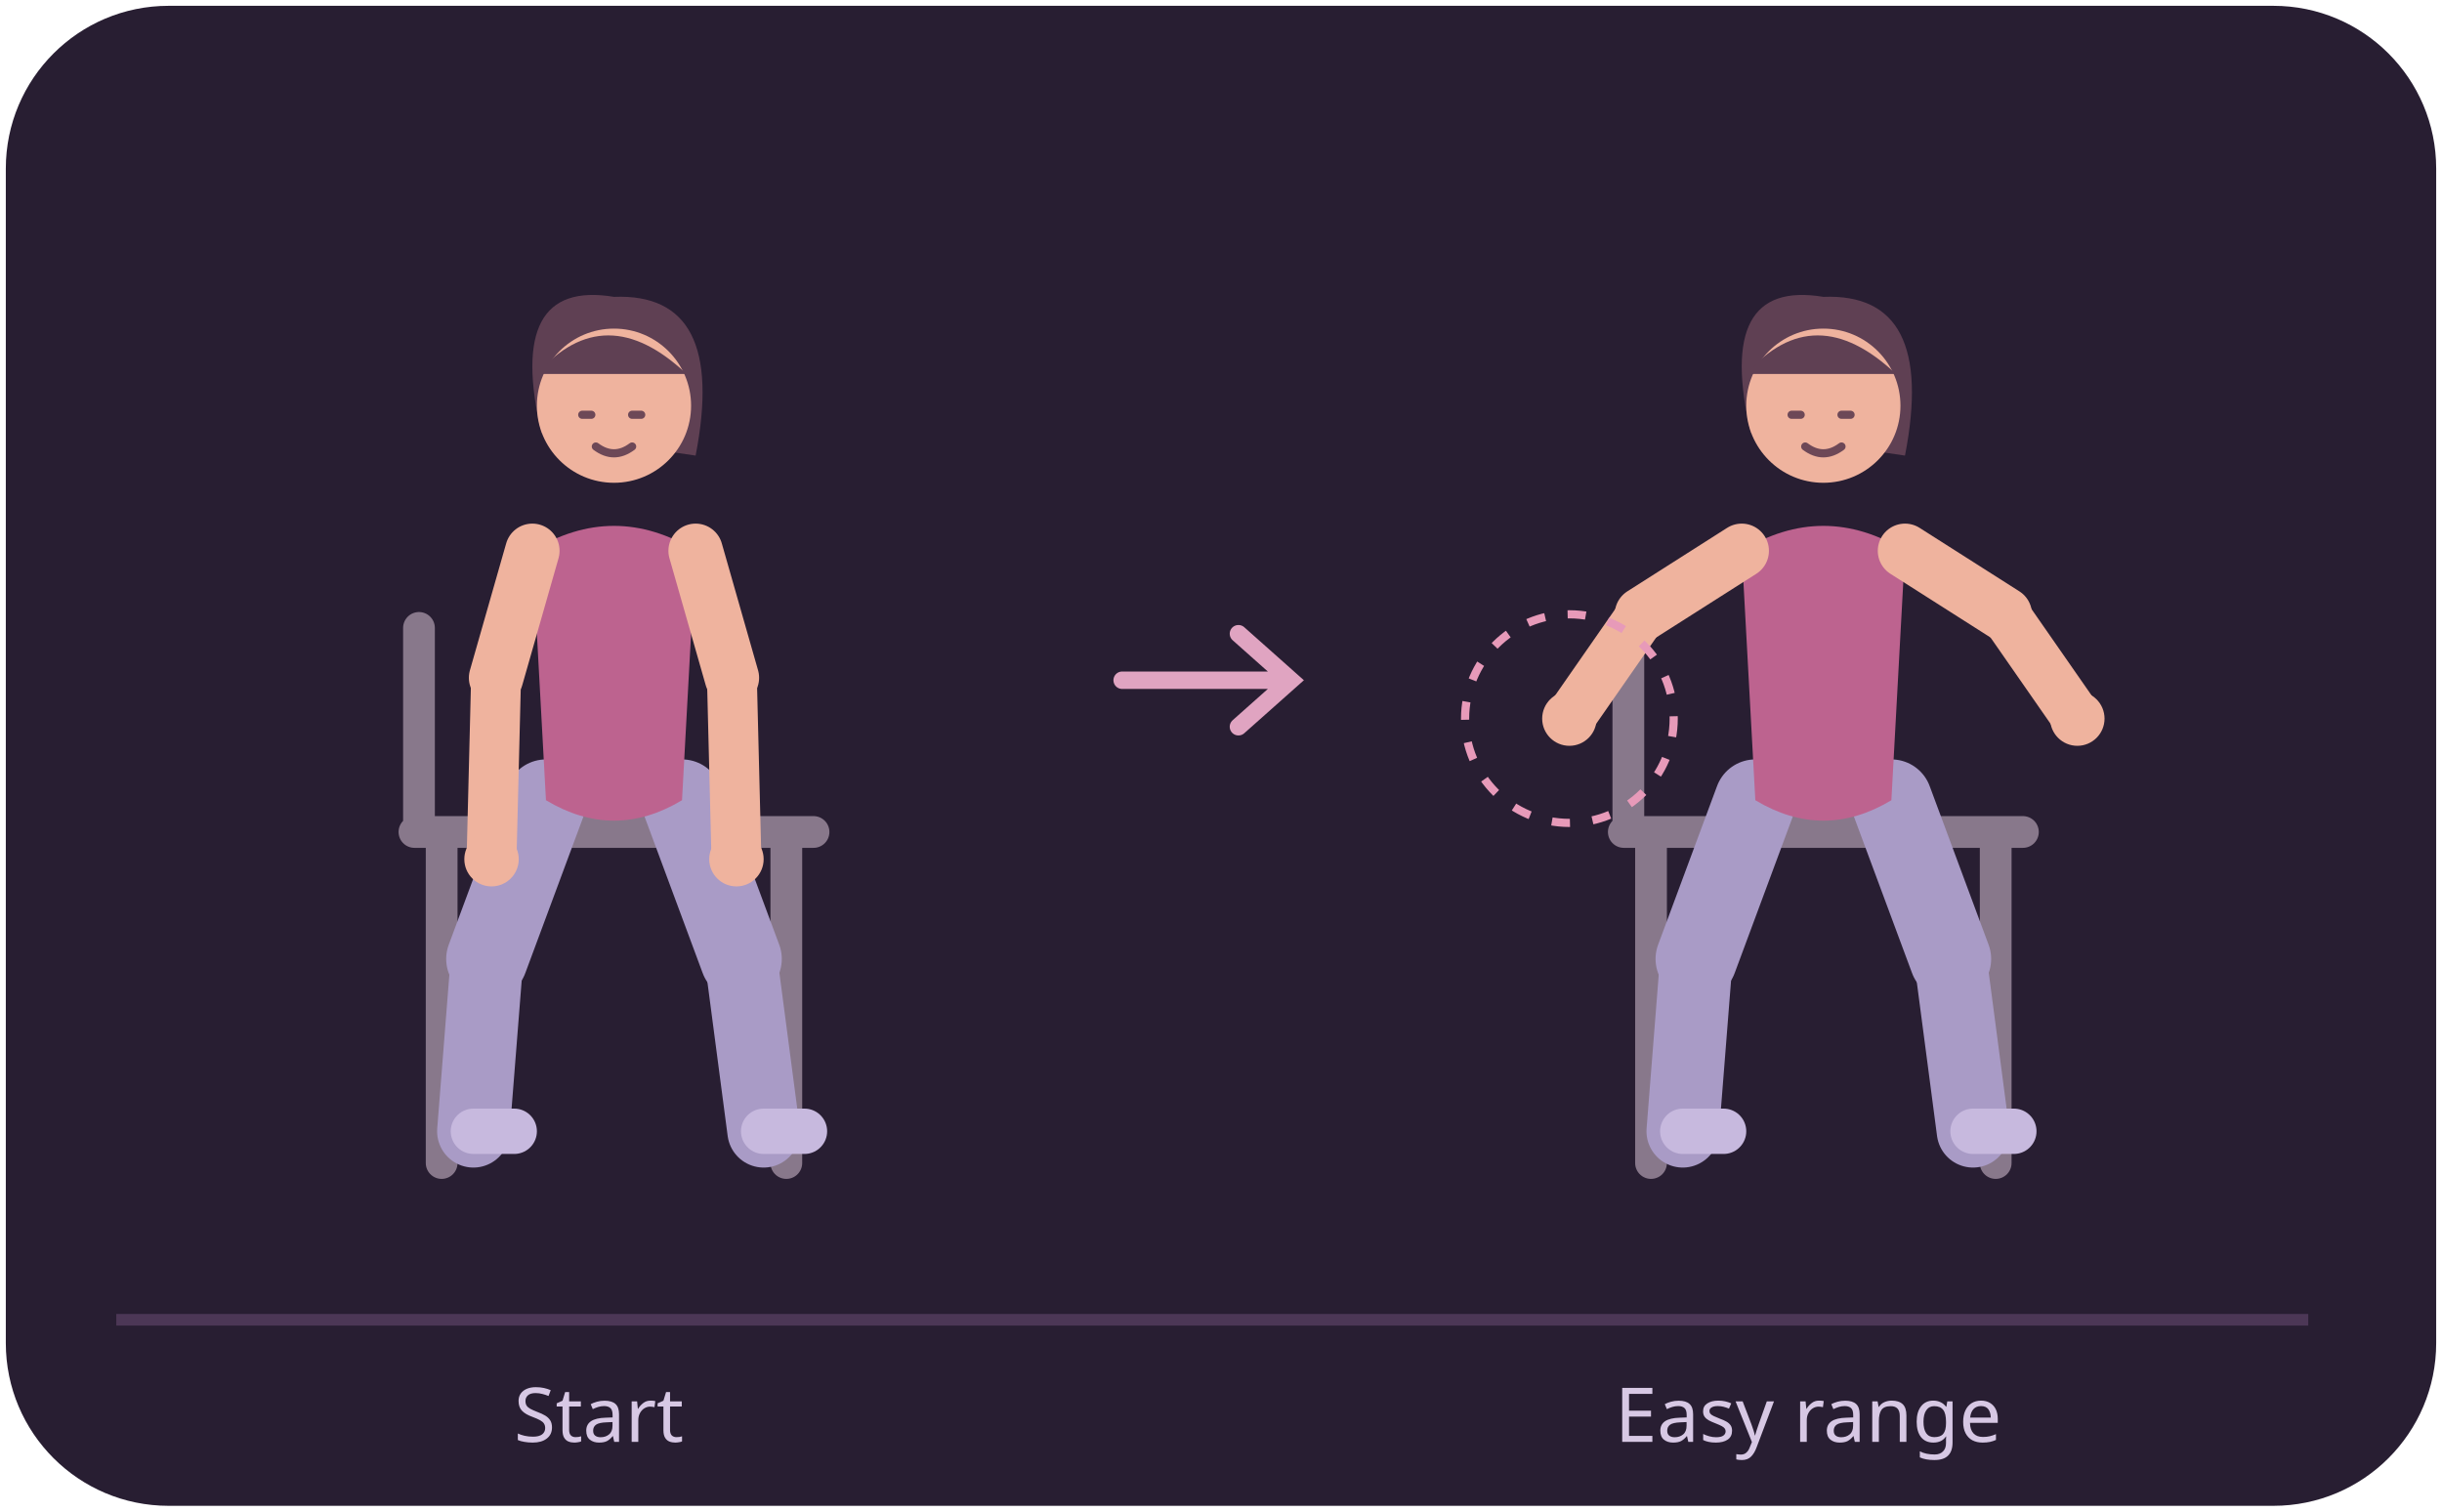
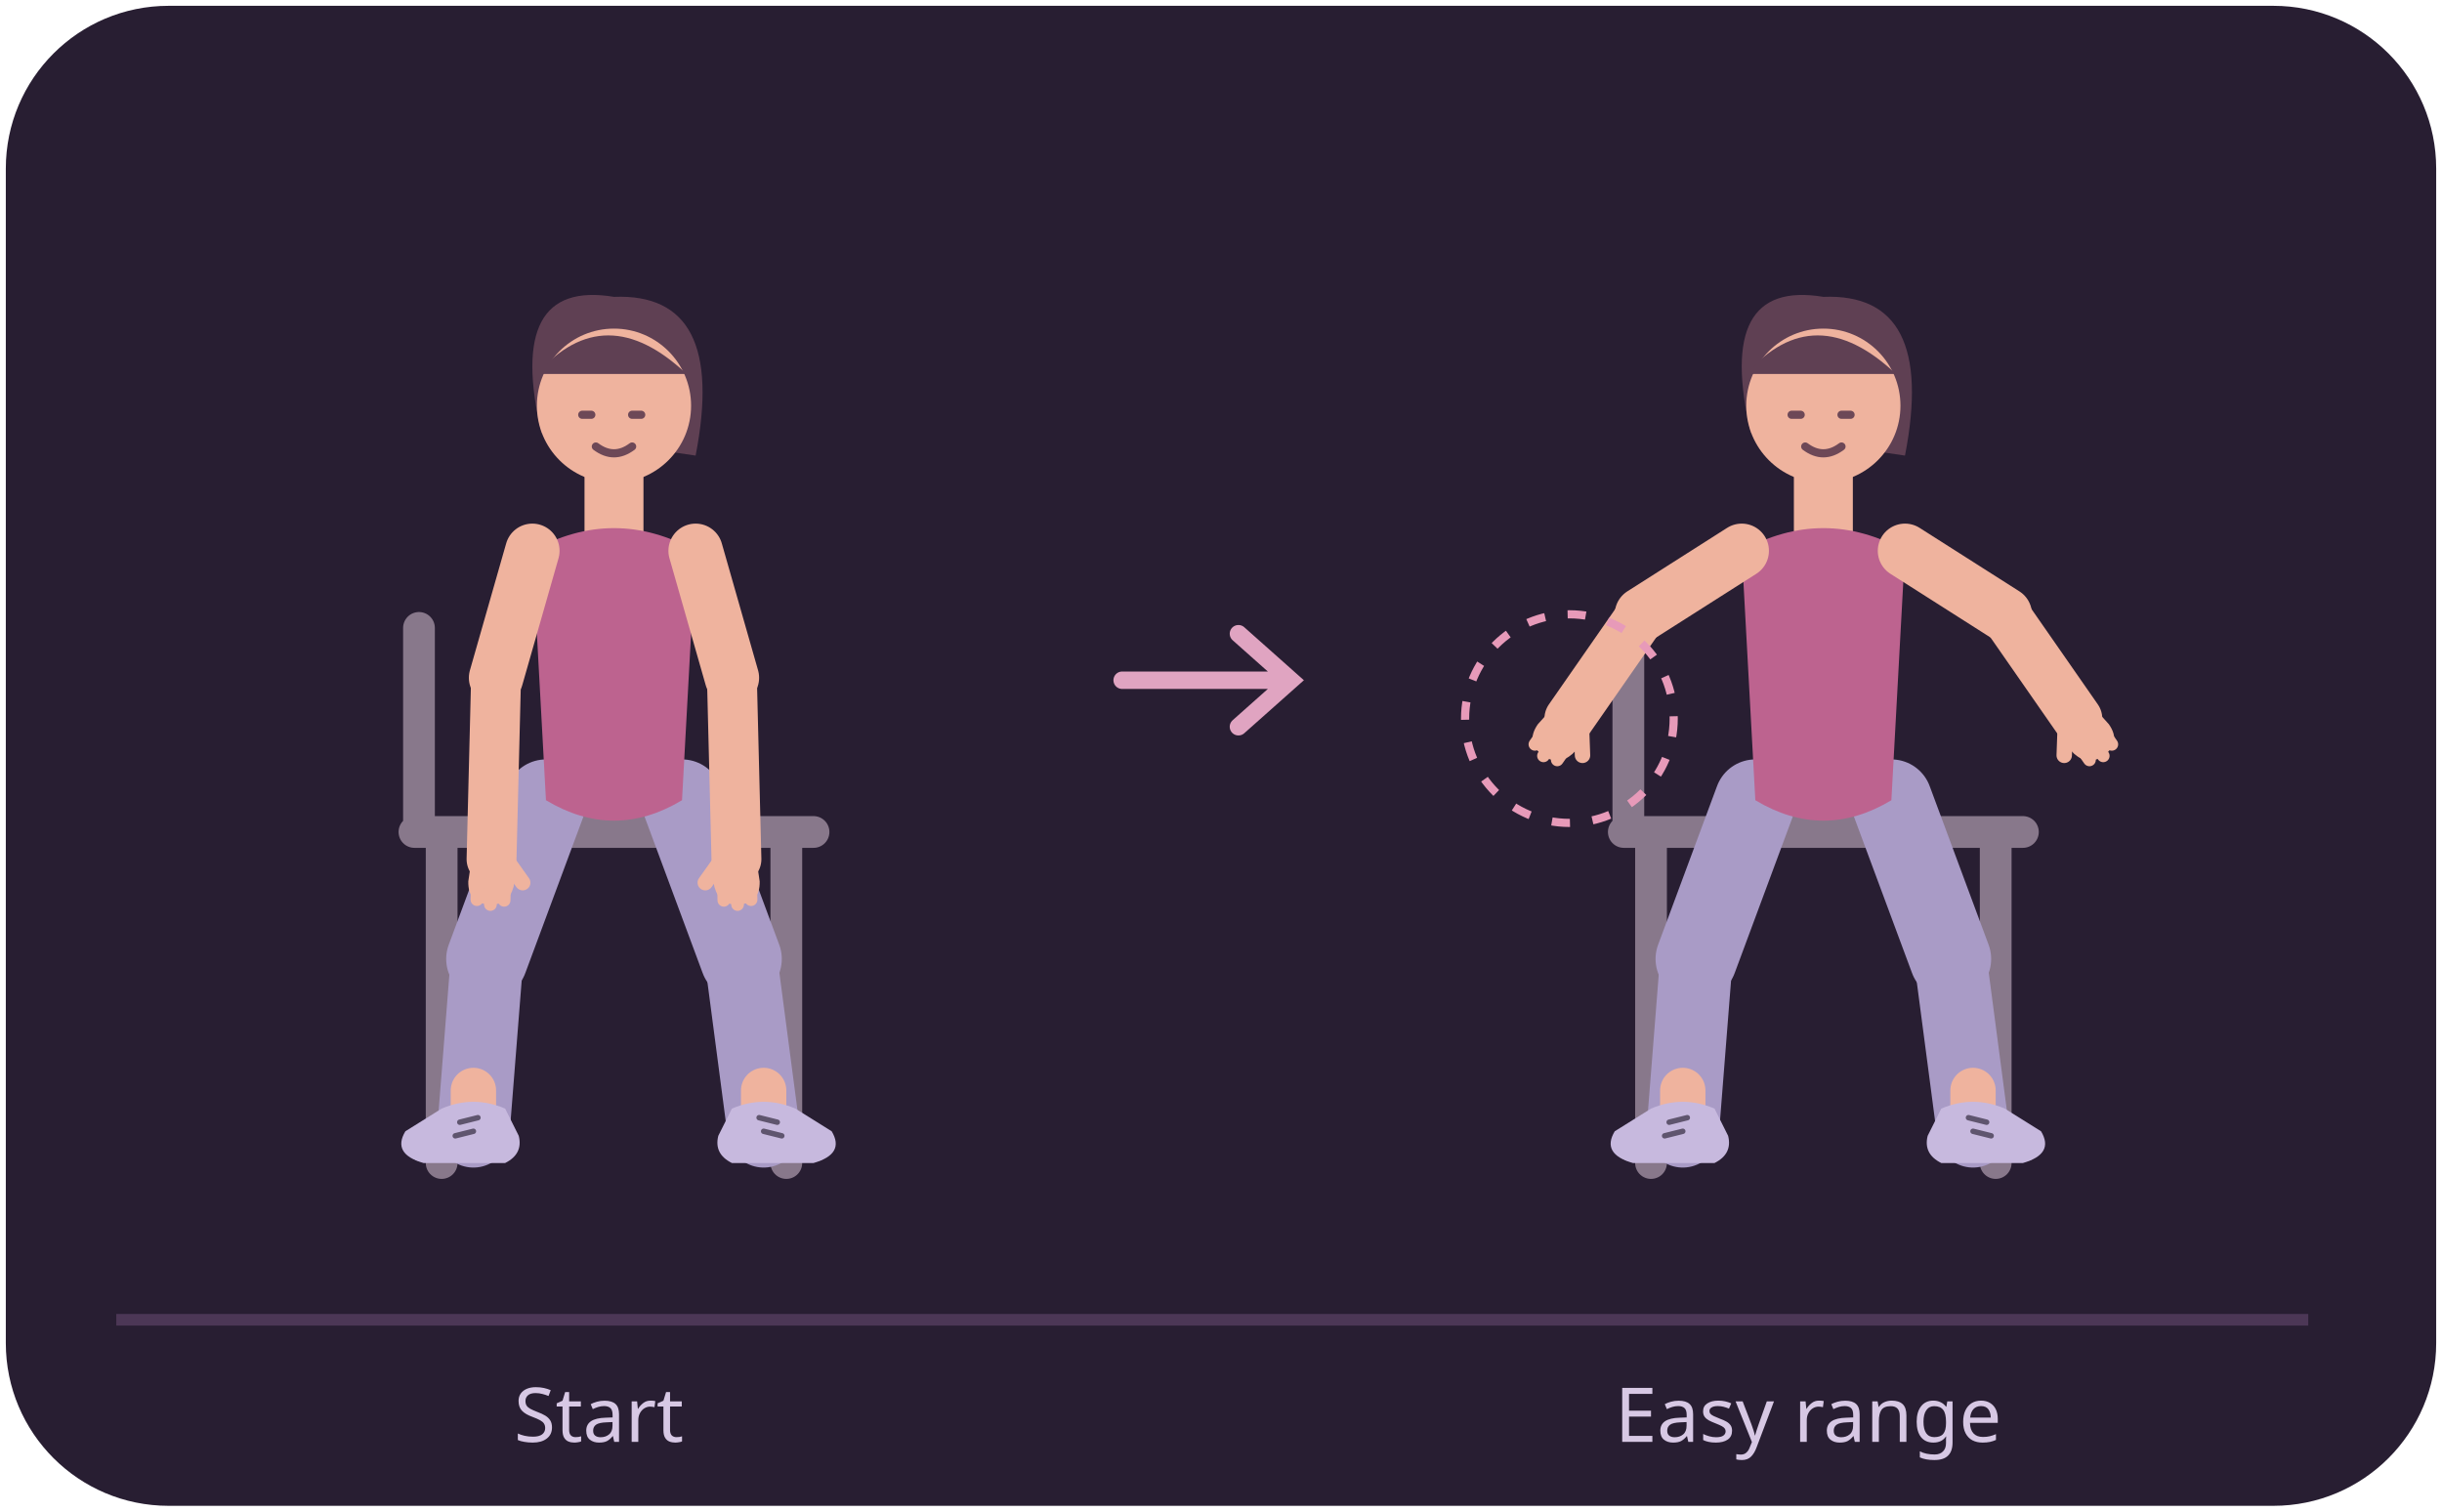
<svg xmlns="http://www.w3.org/2000/svg" viewBox="0 0 420 260">
  <rect x="1" y="1" width="418" height="258" rx="28" fill="#281e32" />
  <path d="M20 227H397" stroke="#4c3756" stroke-width="2" />
  <g transform="translate(12 30) scale(.78)">
    <path d="M76 145H164M82 145V218M158 145V218M77 145V100" fill="none" stroke="#88788b" stroke-width="7" stroke-linecap="round" />
-     <path d="M105,138L92,173" fill="none" stroke="#a99bc6" stroke-width="18" stroke-linecap="round" />
-     <path d="M92,173L89,211" fill="none" stroke="#a99bc6" stroke-width="16" stroke-linecap="round" />
-     <path d="M89,211L98,211" fill="none" stroke="#c7b9de" stroke-width="10" stroke-linecap="round" />
-     <path d="M135,138L148,173" fill="none" stroke="#a99bc6" stroke-width="18" stroke-linecap="round" />
-     <path d="M148,173L153,211" fill="none" stroke="#a99bc6" stroke-width="16" stroke-linecap="round" />
-     <path d="M153,211L162,211" fill="none" stroke="#c7b9de" stroke-width="10" stroke-linecap="round" />
-     <path d="M102,83Q120 72 138,83L135,138Q120 147 105,138Z" fill="#bd638f" />
-     <path d="M102,83L94,111" fill="none" stroke="#efb39e" stroke-width="12" stroke-linecap="round" />
-     <path d="M94,111L93,151" fill="none" stroke="#efb39e" stroke-width="11" stroke-linecap="round" />
-     <circle cx="93" cy="151" r="6" fill="#efb39e" />
-     <path d="M138,83L146,111" fill="none" stroke="#efb39e" stroke-width="12" stroke-linecap="round" />
-     <path d="M146,111L147,151" fill="none" stroke="#efb39e" stroke-width="11" stroke-linecap="round" />
-     <circle cx="147" cy="151" r="6" fill="#efb39e" />
-     <path d="M104 57Q96 23 120 27Q145 26 138 62" fill="#5f4053" />
-     <circle cx="120" cy="51" r="17" fill="#efb39e" />
-     <path d="M103 44Q118 27 136 44" fill="#5f4053" />
-     <path d="M113 53h2m9 0h2m-10 7q4 3 8 0" fill="none" stroke="#6d4857" stroke-width="1.8" stroke-linecap="round" />
+     <g data-part="leg-L">
+       <path d="M105,138L92,173" fill="none" stroke="#a99bc6" stroke-width="18" stroke-linecap="round" />
+       <path d="M92,173L89,211" fill="none" stroke="#a99bc6" stroke-width="16" stroke-linecap="round" />
+     </g>
+     <g data-part="leg-R">
+       <path d="M135,138L148,173" fill="none" stroke="#a99bc6" stroke-width="18" stroke-linecap="round" />
+       <path d="M148,173L153,211" fill="none" stroke="#a99bc6" stroke-width="16" stroke-linecap="round" />
+     </g>
+     <g data-part="shoe-L" transform="translate(89 211) rotate(0) scale(-1 1)">
+       <path d="M0,-9L0,0" fill="none" stroke="#efb39e" stroke-width="10" stroke-linecap="round" />
+       <path d="M-7-5Q0-8 7-5L15 0Q18 5 11 7H-7Q-11 5-10 1Z" fill="#c7b9de" />
+       <path d="M-7 5H12" stroke="#c7b9de" stroke-width="3" stroke-linecap="round" />
+       <path d="m-1-3 4 1m-3 2 4 1" stroke="#281e32" stroke-width="1.2" stroke-linecap="round" opacity=".65" />
+     </g>
+     <g data-part="shoe-R" transform="translate(153 211) rotate(0) scale(1 1)">
+       <path d="M0,-9L0,0" fill="none" stroke="#efb39e" stroke-width="10" stroke-linecap="round" />
+       <path d="M-7-5Q0-8 7-5L15 0Q18 5 11 7H-7Q-11 5-10 1Z" fill="#c7b9de" />
+       <path d="M-7 5H12" stroke="#c7b9de" stroke-width="3" stroke-linecap="round" />
+       <path d="m-1-3 4 1m-3 2 4 1" stroke="#281e32" stroke-width="1.2" stroke-linecap="round" opacity=".65" />
+     </g>
+     <path data-part="neck" d="M120,85L120,64" stroke="#efb39e" stroke-width="13" stroke-linecap="round" />
+     <path data-part="shirt" d="M102,83Q120 73 138,83L135,138Q120 147 105,138Z" fill="#bd638f" />
+     <g data-part="arm-L">
+       <path d="M102,83L94,111" fill="none" stroke="#efb39e" stroke-width="12" stroke-linecap="round" />
+       <path d="M94,111L93,151" fill="none" stroke="#efb39e" stroke-width="11" stroke-linecap="round" />
+     </g>
+     <g data-part="arm-R">
+       <path d="M138,83L146,111" fill="none" stroke="#efb39e" stroke-width="12" stroke-linecap="round" />
+       <path d="M146,111L147,151" fill="none" stroke="#efb39e" stroke-width="11" stroke-linecap="round" />
+     </g>
+     <g data-part="hand-L" transform="translate(93,151) rotate(1.432096) scale(-1 1)">
+       <path d="M-4-3Q-6 1-5 6Q-4 10 0 10Q5 10 5 5L4-3Z" fill="#efb39e" />
+       <path d="M-4,1L-7,5" fill="none" stroke="#efb39e" stroke-width="3.4" stroke-linecap="round" />
+       <path d="M-3,5L-3,9" fill="none" stroke="#efb39e" stroke-width="2.8" stroke-linecap="round" />
+       <path d="M0,5L0,10" fill="none" stroke="#efb39e" stroke-width="2.8" stroke-linecap="round" />
+       <path d="M3,5L3,9" fill="none" stroke="#efb39e" stroke-width="2.8" stroke-linecap="round" />
+     </g>
+     <g data-part="hand-R" transform="translate(147,151) rotate(-1.432096) scale(1 1)">
+       <path d="M-4-3Q-6 1-5 6Q-4 10 0 10Q5 10 5 5L4-3Z" fill="#efb39e" />
+       <path d="M-4,1L-7,5" fill="none" stroke="#efb39e" stroke-width="3.4" stroke-linecap="round" />
+       <path d="M-3,5L-3,9" fill="none" stroke="#efb39e" stroke-width="2.8" stroke-linecap="round" />
+       <path d="M0,5L0,10" fill="none" stroke="#efb39e" stroke-width="2.8" stroke-linecap="round" />
+       <path d="M3,5L3,9" fill="none" stroke="#efb39e" stroke-width="2.8" stroke-linecap="round" />
+     </g>
+     <g data-part="head" transform="rotate(0 120,85)">
+       <path d="M104 57Q96 23 120 27Q145 26 138 62" fill="#5f4053" />
+       <circle cx="120" cy="51" r="17" fill="#efb39e" />
+       <path d="M103 44Q118 27 136 44" fill="#5f4053" />
+       <path d="M113 53h2m9 0h2m-10 7q4 3 8 0" fill="none" stroke="#6d4857" stroke-width="1.8" stroke-linecap="round" />
+     </g>
  </g>
  <g transform="translate(220 30) scale(.78)">
    <path d="M76 145H164M82 145V218M158 145V218M77 145V100" fill="none" stroke="#88788b" stroke-width="7" stroke-linecap="round" />
-     <path d="M105,138L92,173" fill="none" stroke="#a99bc6" stroke-width="18" stroke-linecap="round" />
-     <path d="M92,173L89,211" fill="none" stroke="#a99bc6" stroke-width="16" stroke-linecap="round" />
-     <path d="M89,211L98,211" fill="none" stroke="#c7b9de" stroke-width="10" stroke-linecap="round" />
-     <path d="M135,138L148,173" fill="none" stroke="#a99bc6" stroke-width="18" stroke-linecap="round" />
-     <path d="M148,173L153,211" fill="none" stroke="#a99bc6" stroke-width="16" stroke-linecap="round" />
-     <path d="M153,211L162,211" fill="none" stroke="#c7b9de" stroke-width="10" stroke-linecap="round" />
-     <path d="M102,83Q120 72 138,83L135,138Q120 147 105,138Z" fill="#bd638f" />
-     <path d="M102,83L80,97" fill="none" stroke="#efb39e" stroke-width="12" stroke-linecap="round" />
-     <path d="M80,97L64,120" fill="none" stroke="#efb39e" stroke-width="11" stroke-linecap="round" />
-     <circle cx="64" cy="120" r="6" fill="#efb39e" />
-     <path d="M138,83L160,97" fill="none" stroke="#efb39e" stroke-width="12" stroke-linecap="round" />
-     <path d="M160,97L176,120" fill="none" stroke="#efb39e" stroke-width="11" stroke-linecap="round" />
-     <circle cx="176" cy="120" r="6" fill="#efb39e" />
-     <path d="M104 57Q96 23 120 27Q145 26 138 62" fill="#5f4053" />
-     <circle cx="120" cy="51" r="17" fill="#efb39e" />
-     <path d="M103 44Q118 27 136 44" fill="#5f4053" />
-     <path d="M113 53h2m9 0h2m-10 7q4 3 8 0" fill="none" stroke="#6d4857" stroke-width="1.8" stroke-linecap="round" />
+     <g data-part="leg-L">
+       <path d="M105,138L92,173" fill="none" stroke="#a99bc6" stroke-width="18" stroke-linecap="round" />
+       <path d="M92,173L89,211" fill="none" stroke="#a99bc6" stroke-width="16" stroke-linecap="round" />
+     </g>
+     <g data-part="leg-R">
+       <path d="M135,138L148,173" fill="none" stroke="#a99bc6" stroke-width="18" stroke-linecap="round" />
+       <path d="M148,173L153,211" fill="none" stroke="#a99bc6" stroke-width="16" stroke-linecap="round" />
+     </g>
+     <g data-part="shoe-L" transform="translate(89 211) rotate(0) scale(-1 1)">
+       <path d="M0,-9L0,0" fill="none" stroke="#efb39e" stroke-width="10" stroke-linecap="round" />
+       <path d="M-7-5Q0-8 7-5L15 0Q18 5 11 7H-7Q-11 5-10 1Z" fill="#c7b9de" />
+       <path d="M-7 5H12" stroke="#c7b9de" stroke-width="3" stroke-linecap="round" />
+       <path d="m-1-3 4 1m-3 2 4 1" stroke="#281e32" stroke-width="1.2" stroke-linecap="round" opacity=".65" />
+     </g>
+     <g data-part="shoe-R" transform="translate(153 211) rotate(0) scale(1 1)">
+       <path d="M0,-9L0,0" fill="none" stroke="#efb39e" stroke-width="10" stroke-linecap="round" />
+       <path d="M-7-5Q0-8 7-5L15 0Q18 5 11 7H-7Q-11 5-10 1Z" fill="#c7b9de" />
+       <path d="M-7 5H12" stroke="#c7b9de" stroke-width="3" stroke-linecap="round" />
+       <path d="m-1-3 4 1m-3 2 4 1" stroke="#281e32" stroke-width="1.2" stroke-linecap="round" opacity=".65" />
+     </g>
+     <path data-part="neck" d="M120,85L120,64" stroke="#efb39e" stroke-width="13" stroke-linecap="round" />
+     <path data-part="shirt" d="M102,83Q120 73 138,83L135,138Q120 147 105,138Z" fill="#bd638f" />
+     <g data-part="arm-L">
+       <path d="M102,83L80,97" fill="none" stroke="#efb39e" stroke-width="12" stroke-linecap="round" />
+       <path d="M80,97L64,120" fill="none" stroke="#efb39e" stroke-width="11" stroke-linecap="round" />
+     </g>
+     <g data-part="arm-R">
+       <path d="M138,83L160,97" fill="none" stroke="#efb39e" stroke-width="12" stroke-linecap="round" />
+       <path d="M160,97L176,120" fill="none" stroke="#efb39e" stroke-width="11" stroke-linecap="round" />
+     </g>
+     <g data-part="hand-L" transform="translate(64,120) rotate(34.82449) scale(-1 1)">
+       <path d="M-4-3Q-6 1-5 6Q-4 10 0 10Q5 10 5 5L4-3Z" fill="#efb39e" />
+       <path d="M-4,1L-7,5" fill="none" stroke="#efb39e" stroke-width="3.4" stroke-linecap="round" />
+       <path d="M-3,5L-3,9" fill="none" stroke="#efb39e" stroke-width="2.8" stroke-linecap="round" />
+       <path d="M0,5L0,10" fill="none" stroke="#efb39e" stroke-width="2.8" stroke-linecap="round" />
+       <path d="M3,5L3,9" fill="none" stroke="#efb39e" stroke-width="2.8" stroke-linecap="round" />
+     </g>
+     <g data-part="hand-R" transform="translate(176,120) rotate(-34.82449) scale(1 1)">
+       <path d="M-4-3Q-6 1-5 6Q-4 10 0 10Q5 10 5 5L4-3Z" fill="#efb39e" />
+       <path d="M-4,1L-7,5" fill="none" stroke="#efb39e" stroke-width="3.4" stroke-linecap="round" />
+       <path d="M-3,5L-3,9" fill="none" stroke="#efb39e" stroke-width="2.8" stroke-linecap="round" />
+       <path d="M0,5L0,10" fill="none" stroke="#efb39e" stroke-width="2.8" stroke-linecap="round" />
+       <path d="M3,5L3,9" fill="none" stroke="#efb39e" stroke-width="2.8" stroke-linecap="round" />
+     </g>
+     <g data-part="head" transform="rotate(0 120,85)">
+       <path d="M104 57Q96 23 120 27Q145 26 138 62" fill="#5f4053" />
+       <circle cx="120" cy="51" r="17" fill="#efb39e" />
+       <path d="M103 44Q118 27 136 44" fill="#5f4053" />
+       <path d="M113 53h2m9 0h2m-10 7q4 3 8 0" fill="none" stroke="#6d4857" stroke-width="1.8" stroke-linecap="round" />
+     </g>
    <circle cx="64" cy="120" r="23" fill="none" stroke="#e79ab9" stroke-width="1.8" stroke-dasharray="4 5" />
  </g>
  <path d="M193 117h28m-8-8 9 8-9 8" stroke="#e0a4c1" stroke-width="3" fill="none" stroke-linecap="round" />
  <text x="103" y="248" text-anchor="middle" font-family="sans-serif" font-size="13" fill="#d7c8e4">Start</text>
  <text x="311" y="248" text-anchor="middle" font-family="sans-serif" font-size="13" fill="#d7c8e4">Easy range</text>
</svg>
